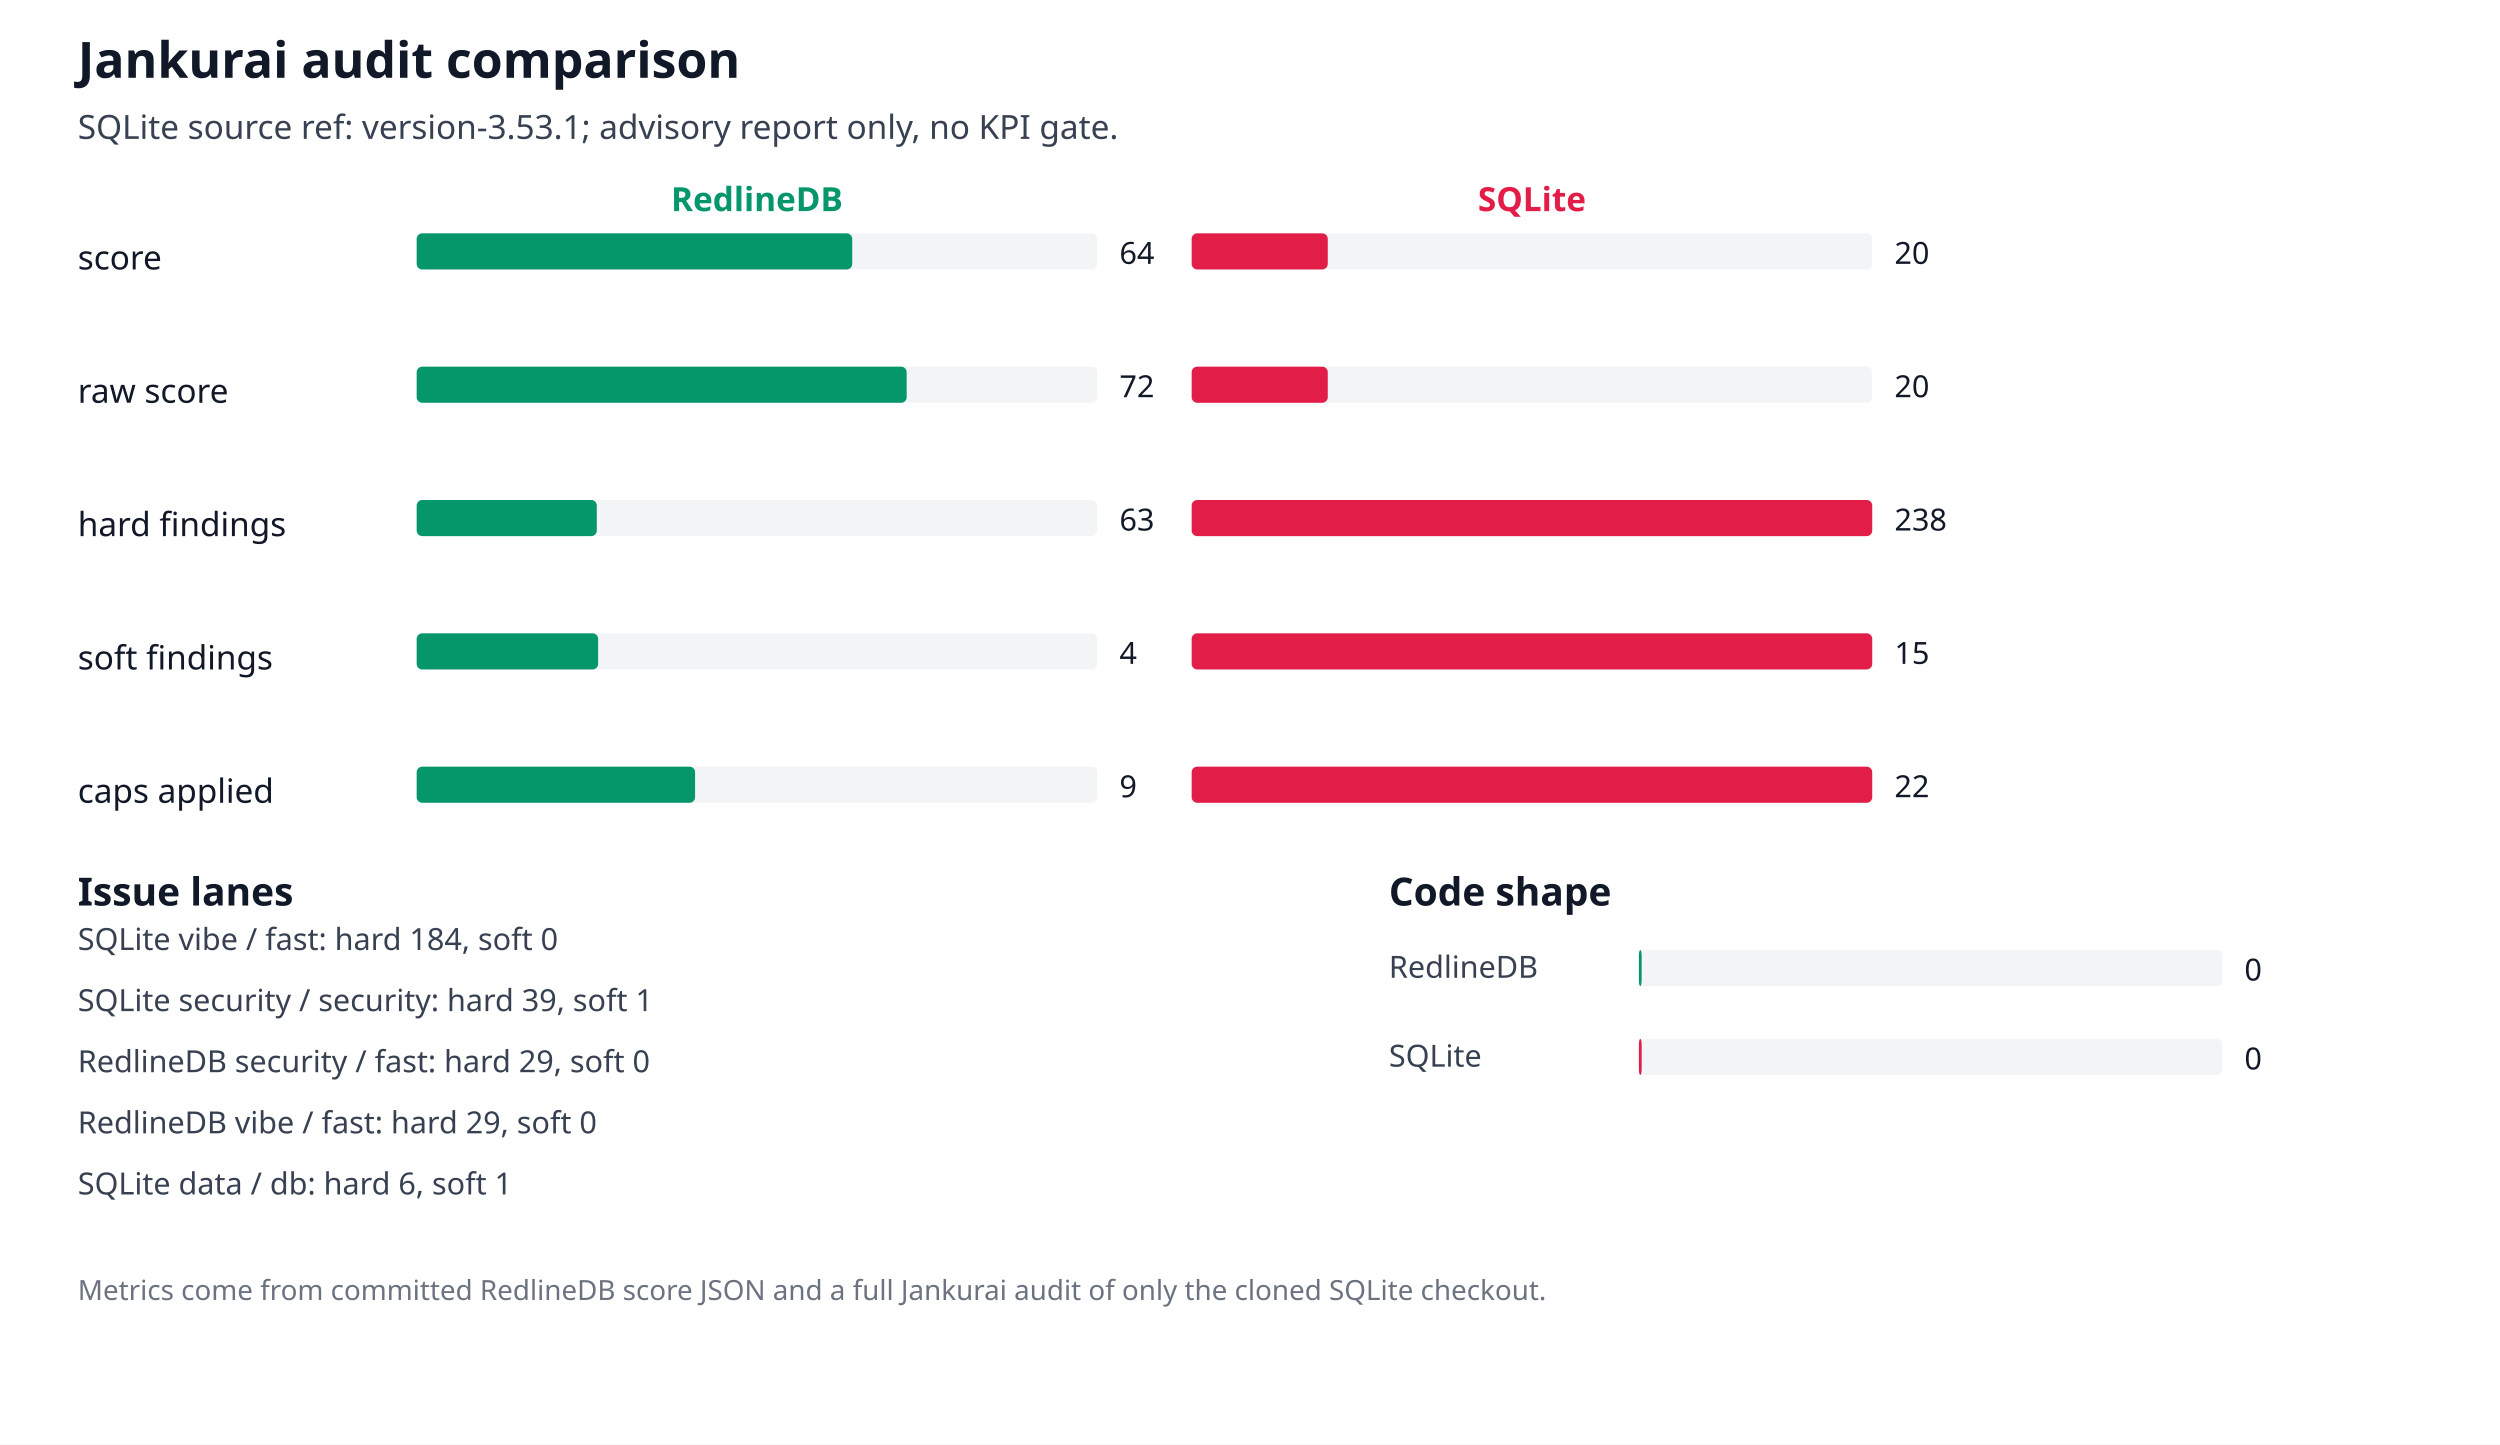
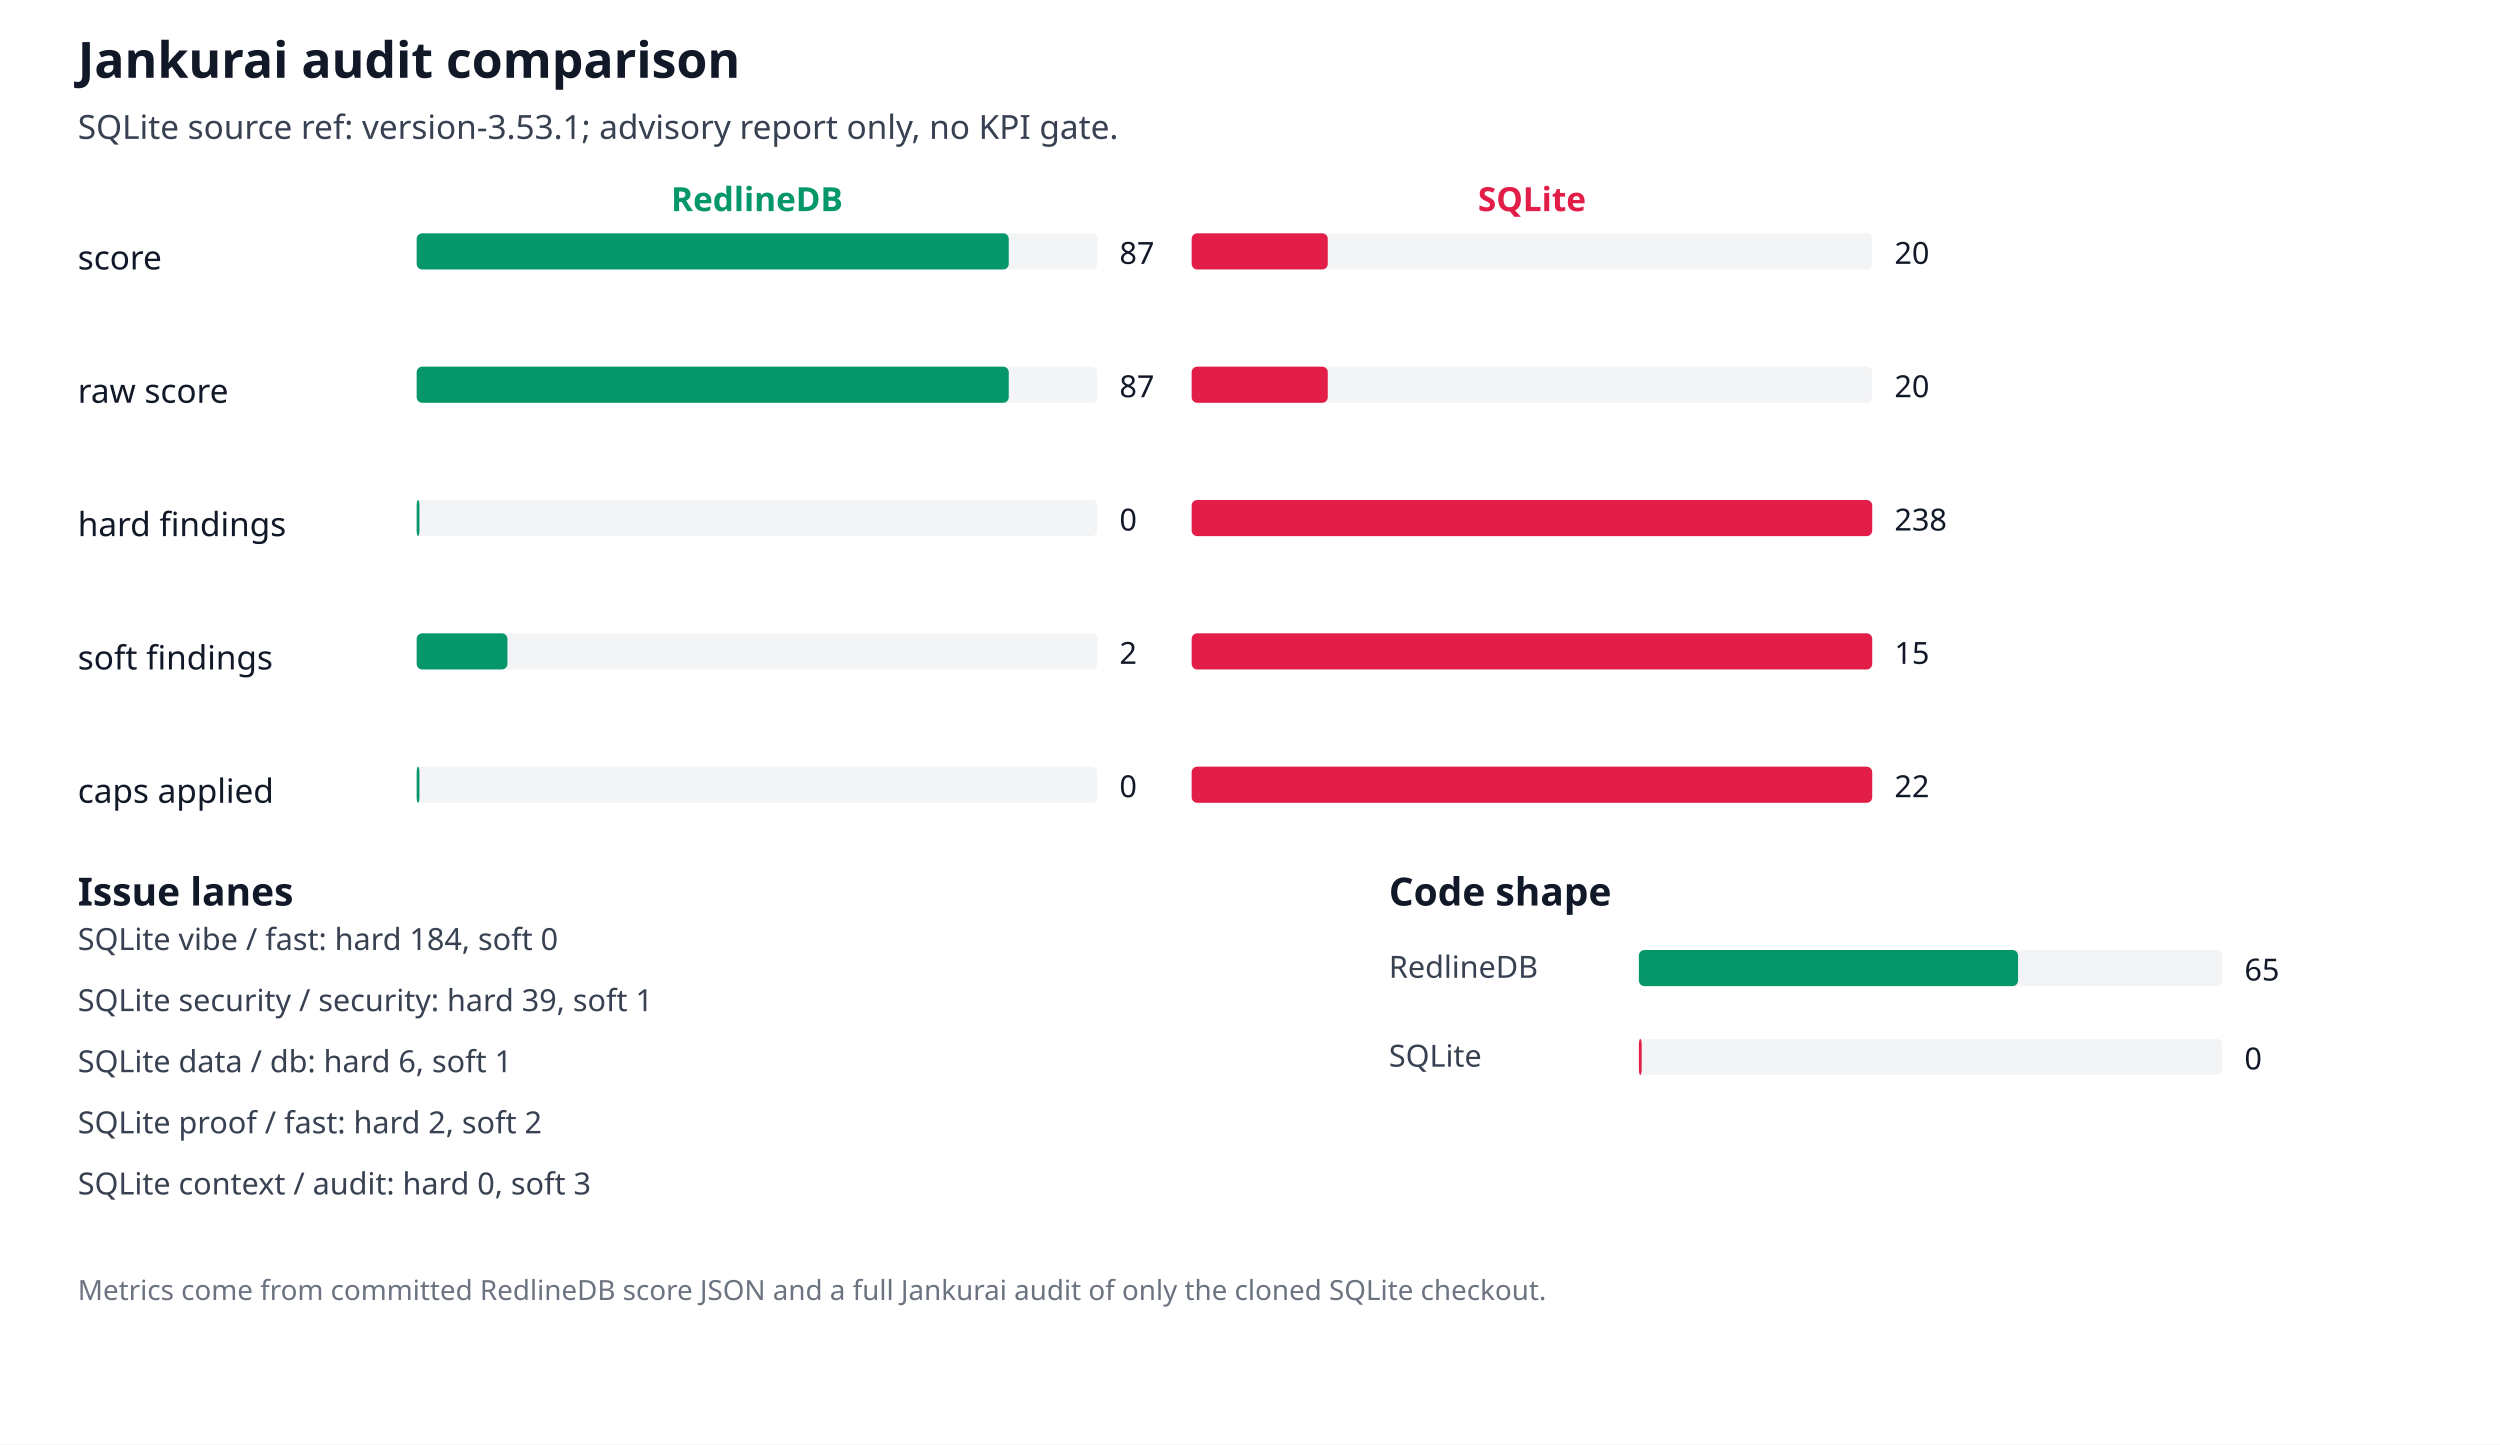
<svg xmlns="http://www.w3.org/2000/svg" width="900" height="520" viewBox="0 0 900 520" role="img" aria-labelledby="jankurai-compare-title jankurai-compare-desc">
  <rect width="900" height="520" fill="#ffffff" />
  <text x="28" y="28" font-family="sans-serif" font-size="18" font-weight="700" fill="#111827">Jankurai audit comparison</text>
  <text x="28" y="50" font-family="sans-serif" font-size="12" fill="#374151">SQLite source ref: version-3.53.1; advisory report only, no KPI gate.</text>
  <text x="272.50" y="76" font-family="sans-serif" font-size="12" font-weight="700" fill="#059669" text-anchor="middle">RedlineDB</text>
  <text x="551.50" y="76" font-family="sans-serif" font-size="12" font-weight="700" fill="#e11d48" text-anchor="middle">SQLite</text>
  <text x="28" y="97.00" font-family="sans-serif" font-size="12" fill="#111827">score</text>
  <rect x="150.00" y="84.00" width="245.00" height="13.00" rx="2" fill="#f3f4f6" />
-   <rect x="150.00" y="84.00" width="156.80" height="13.00" rx="2" fill="#059669" />
-   <text x="403.00" y="95.00" font-family="sans-serif" font-size="11" fill="#111827">64</text>
+   <rect x="150.00" y="84.00" width="213.15" height="13.00" rx="2" fill="#059669" />
+   <text x="403.00" y="95.00" font-family="sans-serif" font-size="11" fill="#111827">87</text>
  <rect x="429.00" y="84.00" width="245.00" height="13.00" rx="2" fill="#f3f4f6" />
  <rect x="429.00" y="84.00" width="49.00" height="13.00" rx="2" fill="#e11d48" />
  <text x="682.00" y="95.00" font-family="sans-serif" font-size="11" fill="#111827">20</text>
  <text x="28" y="145.00" font-family="sans-serif" font-size="12" fill="#111827">raw score</text>
  <rect x="150.00" y="132.00" width="245.00" height="13.00" rx="2" fill="#f3f4f6" />
-   <rect x="150.00" y="132.00" width="176.40" height="13.00" rx="2" fill="#059669" />
-   <text x="403.00" y="143.00" font-family="sans-serif" font-size="11" fill="#111827">72</text>
+   <rect x="150.00" y="132.00" width="213.15" height="13.00" rx="2" fill="#059669" />
+   <text x="403.00" y="143.00" font-family="sans-serif" font-size="11" fill="#111827">87</text>
  <rect x="429.00" y="132.00" width="245.00" height="13.00" rx="2" fill="#f3f4f6" />
  <rect x="429.00" y="132.00" width="49.00" height="13.00" rx="2" fill="#e11d48" />
  <text x="682.00" y="143.00" font-family="sans-serif" font-size="11" fill="#111827">20</text>
  <text x="28" y="193.00" font-family="sans-serif" font-size="12" fill="#111827">hard findings</text>
  <rect x="150.00" y="180.00" width="245.00" height="13.00" rx="2" fill="#f3f4f6" />
-   <rect x="150.00" y="180.00" width="64.85" height="13.00" rx="2" fill="#059669" />
-   <text x="403.00" y="191.00" font-family="sans-serif" font-size="11" fill="#111827">63</text>
+   <rect x="150.00" y="180.00" width="1.00" height="13.00" rx="2" fill="#059669" />
+   <text x="403.00" y="191.00" font-family="sans-serif" font-size="11" fill="#111827">0</text>
  <rect x="429.00" y="180.00" width="245.00" height="13.00" rx="2" fill="#f3f4f6" />
  <rect x="429.00" y="180.00" width="245.00" height="13.00" rx="2" fill="#e11d48" />
  <text x="682.00" y="191.00" font-family="sans-serif" font-size="11" fill="#111827">238</text>
  <text x="28" y="241.00" font-family="sans-serif" font-size="12" fill="#111827">soft findings</text>
  <rect x="150.00" y="228.00" width="245.00" height="13.00" rx="2" fill="#f3f4f6" />
-   <rect x="150.00" y="228.00" width="65.33" height="13.00" rx="2" fill="#059669" />
-   <text x="403.00" y="239.00" font-family="sans-serif" font-size="11" fill="#111827">4</text>
+   <rect x="150.00" y="228.00" width="32.67" height="13.00" rx="2" fill="#059669" />
+   <text x="403.00" y="239.00" font-family="sans-serif" font-size="11" fill="#111827">2</text>
  <rect x="429.00" y="228.00" width="245.00" height="13.00" rx="2" fill="#f3f4f6" />
  <rect x="429.00" y="228.00" width="245.00" height="13.00" rx="2" fill="#e11d48" />
  <text x="682.00" y="239.00" font-family="sans-serif" font-size="11" fill="#111827">15</text>
  <text x="28" y="289.00" font-family="sans-serif" font-size="12" fill="#111827">caps applied</text>
  <rect x="150.00" y="276.00" width="245.00" height="13.00" rx="2" fill="#f3f4f6" />
-   <rect x="150.00" y="276.00" width="100.23" height="13.00" rx="2" fill="#059669" />
-   <text x="403.00" y="287.00" font-family="sans-serif" font-size="11" fill="#111827">9</text>
+   <rect x="150.00" y="276.00" width="1.00" height="13.00" rx="2" fill="#059669" />
+   <text x="403.00" y="287.00" font-family="sans-serif" font-size="11" fill="#111827">0</text>
  <rect x="429.00" y="276.00" width="245.00" height="13.00" rx="2" fill="#f3f4f6" />
  <rect x="429.00" y="276.00" width="245.00" height="13.00" rx="2" fill="#e11d48" />
  <text x="682.00" y="287.00" font-family="sans-serif" font-size="11" fill="#111827">22</text>
  <text x="28" y="326" font-family="sans-serif" font-size="14" font-weight="700" fill="#111827">Issue lanes</text>
  <text x="28" y="342.00" font-family="sans-serif" font-size="11" fill="#374151">SQLite vibe / fast: hard 184, soft 0</text>
  <text x="28" y="364.00" font-family="sans-serif" font-size="11" fill="#374151">SQLite security / security: hard 39, soft 1</text>
-   <text x="28" y="386.00" font-family="sans-serif" font-size="11" fill="#374151">RedlineDB security / fast: hard 29, soft 0</text>
-   <text x="28" y="408.00" font-family="sans-serif" font-size="11" fill="#374151">RedlineDB vibe / fast: hard 29, soft 0</text>
-   <text x="28" y="430.00" font-family="sans-serif" font-size="11" fill="#374151">SQLite data / db: hard 6, soft 1</text>
+   <text x="28" y="386.00" font-family="sans-serif" font-size="11" fill="#374151">SQLite data / db: hard 6, soft 1</text>
+   <text x="28" y="408.00" font-family="sans-serif" font-size="11" fill="#374151">SQLite proof / fast: hard 2, soft 2</text>
+   <text x="28" y="430.00" font-family="sans-serif" font-size="11" fill="#374151">SQLite context / audit: hard 0, soft 3</text>
  <text x="500" y="326" font-family="sans-serif" font-size="14" font-weight="700" fill="#111827">Code shape</text>
  <text x="500" y="352.00" font-family="sans-serif" font-size="11" fill="#374151">RedlineDB</text>
  <rect x="590.00" y="342.00" width="210.00" height="13.00" rx="2" fill="#f3f4f6" />
-   <rect x="590.00" y="342.00" width="1.00" height="13.00" rx="2" fill="#059669" />
-   <text x="808.00" y="353.00" font-family="sans-serif" font-size="11" fill="#111827">0</text>
+   <rect x="590.00" y="342.00" width="136.50" height="13.00" rx="2" fill="#059669" />
+   <text x="808.00" y="353.00" font-family="sans-serif" font-size="11" fill="#111827">65</text>
  <text x="500" y="384.00" font-family="sans-serif" font-size="11" fill="#374151">SQLite</text>
  <rect x="590.00" y="374.00" width="210.00" height="13.00" rx="2" fill="#f3f4f6" />
  <rect x="590.00" y="374.00" width="1.00" height="13.00" rx="2" fill="#e11d48" />
  <text x="808.00" y="385.00" font-family="sans-serif" font-size="11" fill="#111827">0</text>
  <text x="28" y="468" font-family="sans-serif" font-size="10" fill="#6b7280">Metrics come from committed RedlineDB score JSON and a full Jankurai audit of only the cloned SQLite checkout.</text>
</svg>
